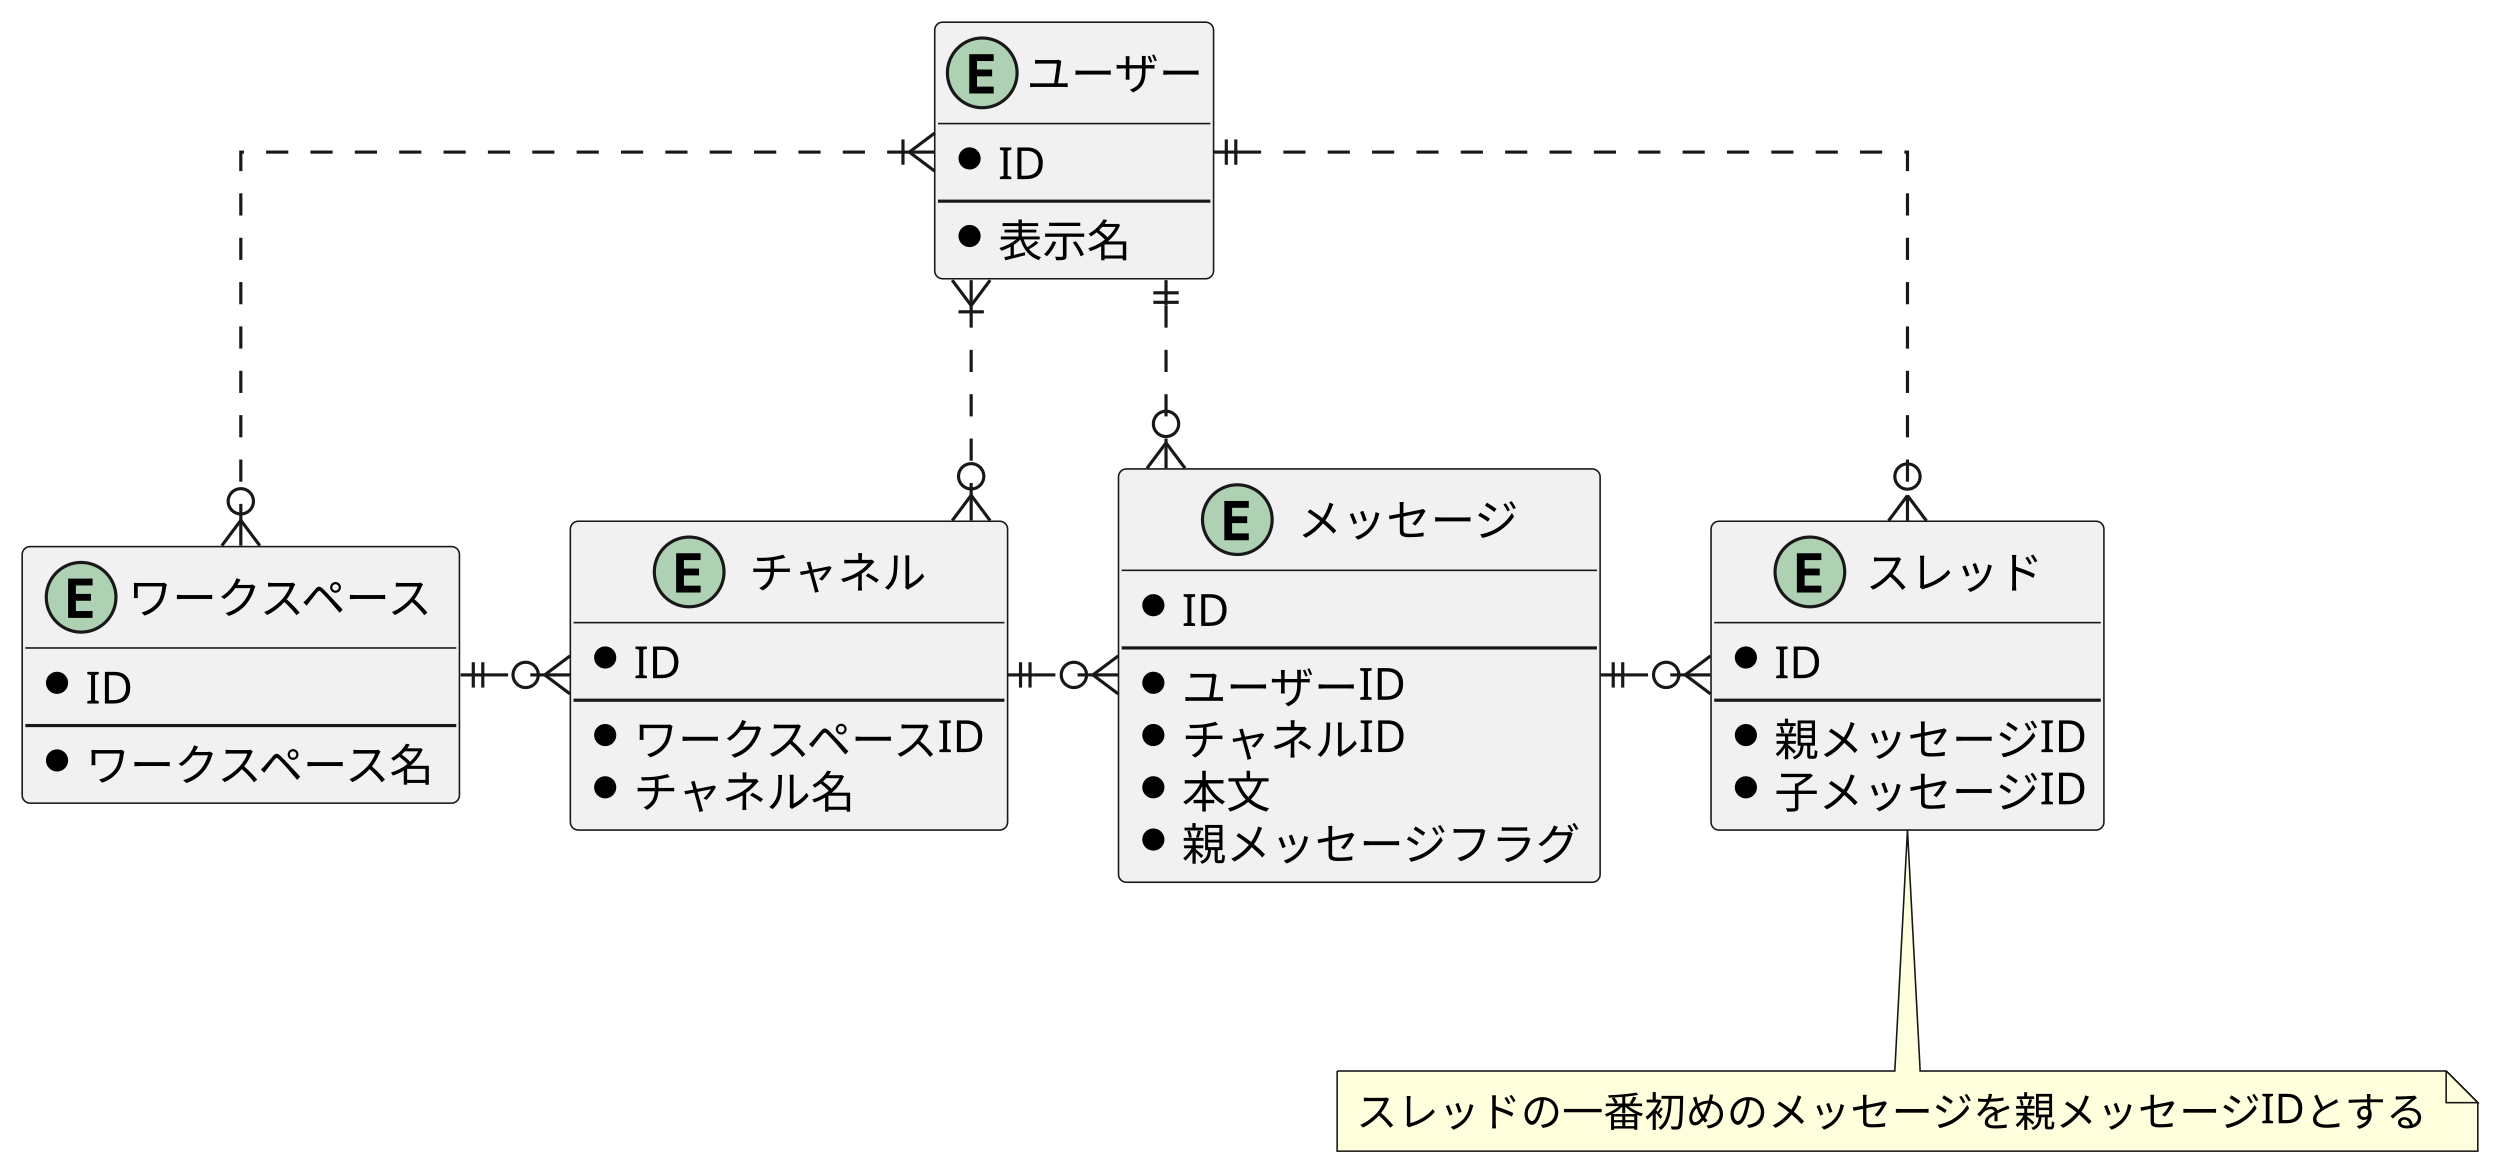
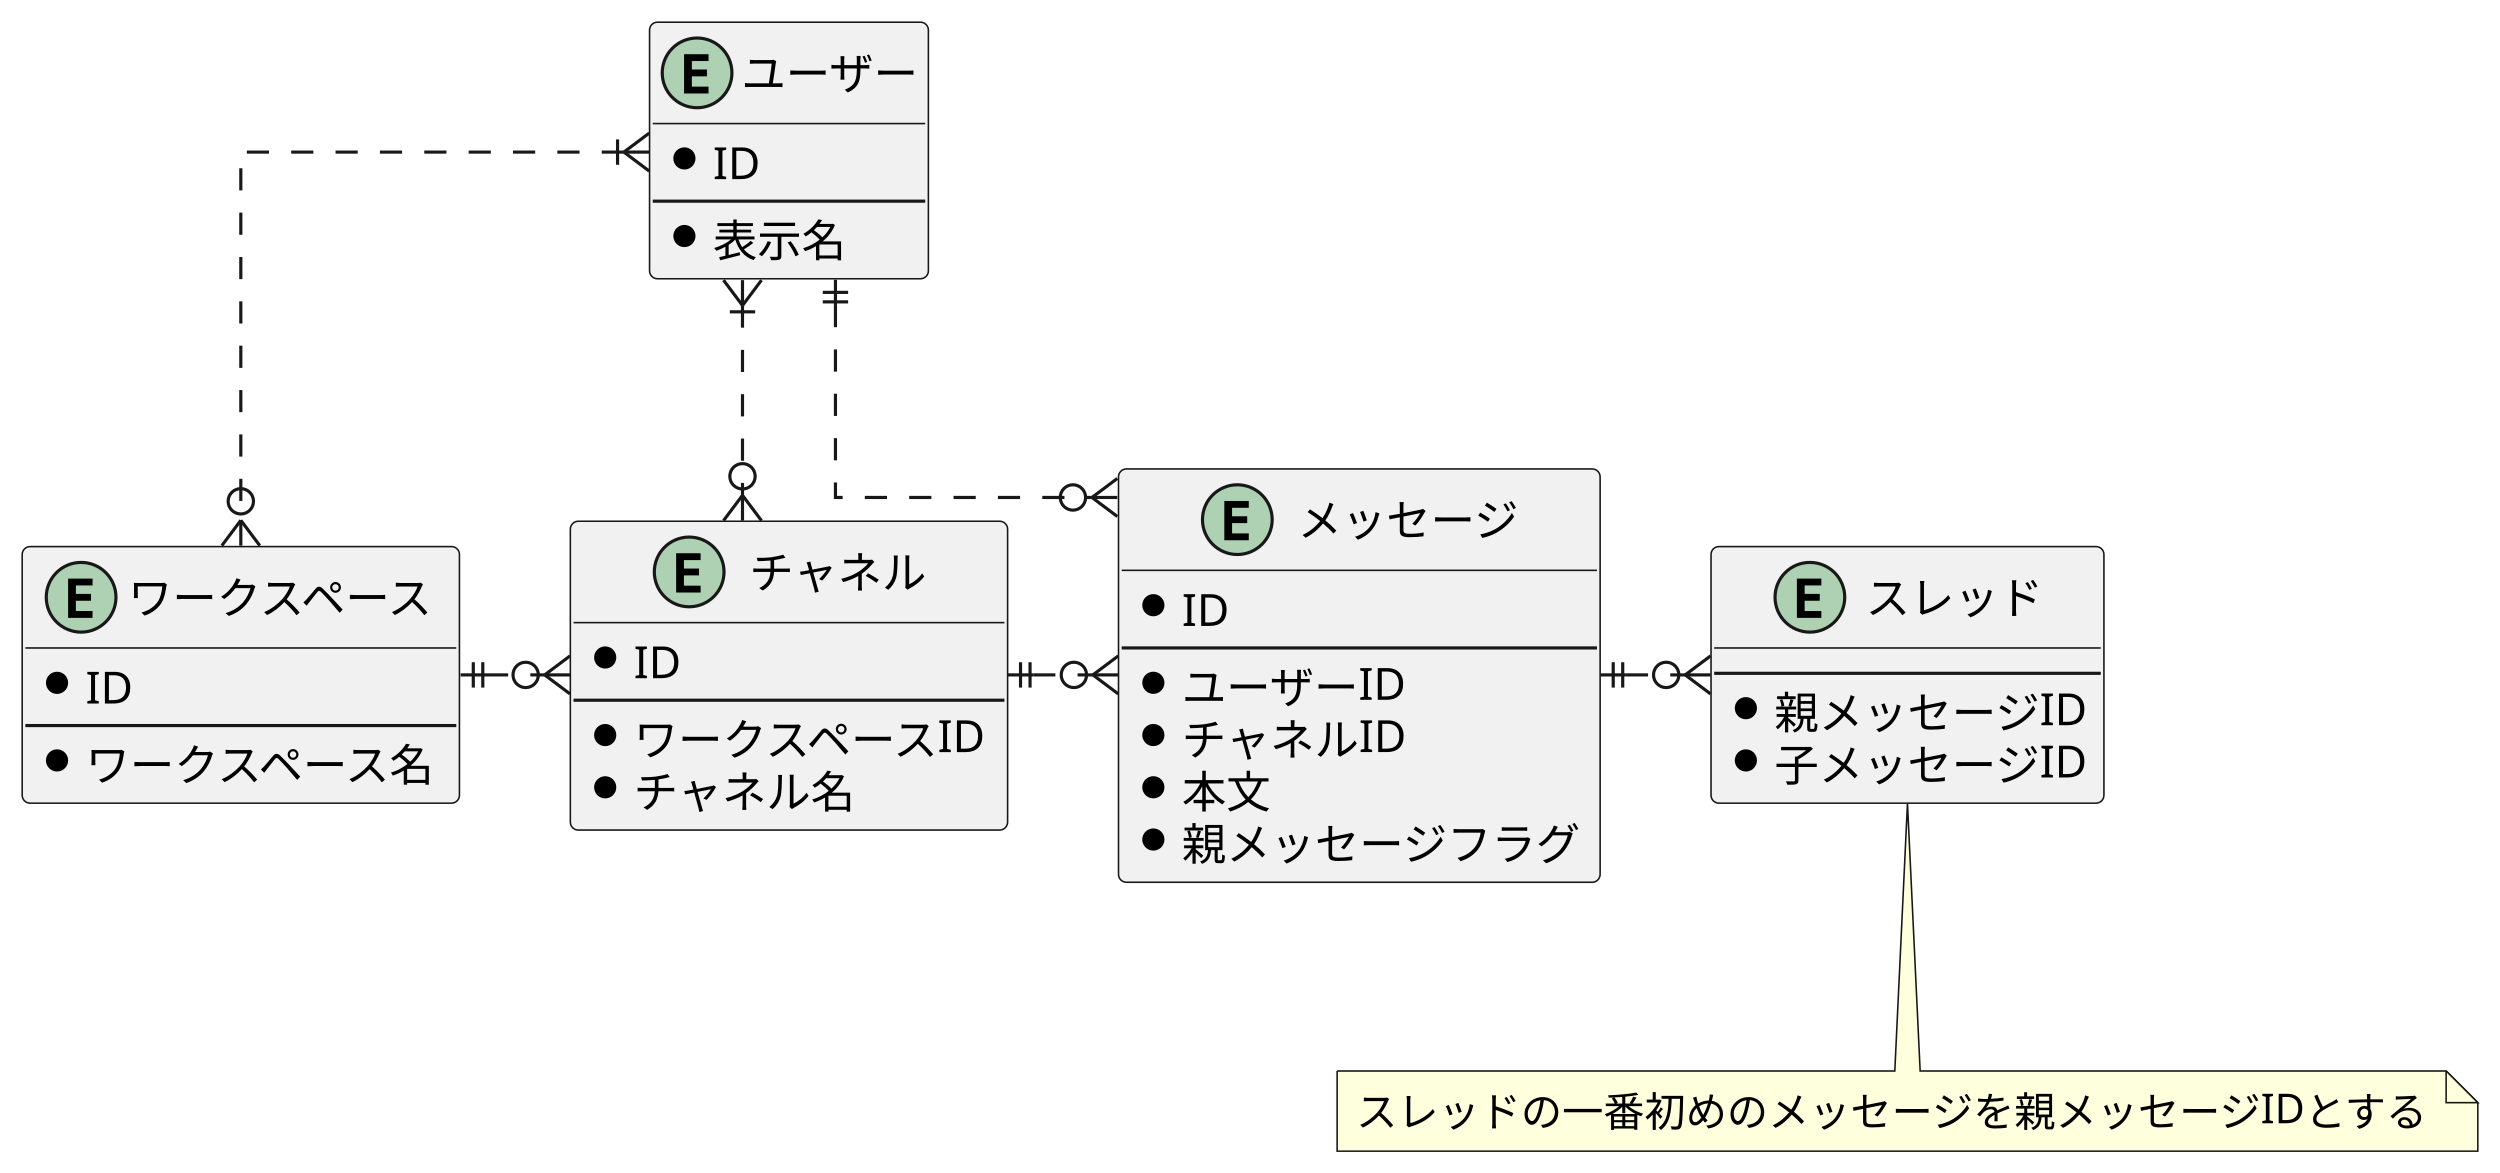
<svg xmlns="http://www.w3.org/2000/svg" contentStyleType="text/css" height="370px" preserveAspectRatio="none" style="width:789px;height:370px;background:#FFFFFF;" version="1.1" viewBox="0 0 789 370" width="789px" zoomAndPan="magnify">
  <defs />
  <g>
    <g id="elem_ワークスペース">
      <rect codeLine="8" fill="#F1F1F1" height="80.977" id="ワークスペース" rx="2.5" ry="2.5" style="stroke:#181818;stroke-width:0.5;" width="138" x="7" y="172.5" />
      <ellipse cx="25.6" cy="188.5" fill="#ADD1B2" rx="11" ry="11" style="stroke:#181818;stroke-width:1.0;" />
      <path d="M29.214,195 L21.494,195 L21.494,182.607 L29.214,182.607 L29.214,184.765 L23.943,184.765 L23.943,187.438 L28.716,187.438 L28.716,189.596 L23.943,189.596 L23.943,192.842 L29.214,192.842 Z " fill="#000000" />
      <text fill="#000000" font-family="sans-serif" font-size="14" lengthAdjust="spacing" textLength="98" x="40.4" y="193.791">ワークスペース</text>
      <line style="stroke:#181818;stroke-width:0.5;" x1="8" x2="144" y1="204.5" y2="204.5" />
      <ellipse cx="18" cy="215.5" fill="#000000" rx="3" ry="3" style="stroke:#000000;stroke-width:1.0;" />
      <text fill="#000000" font-family="sans-serif" font-size="14" lengthAdjust="spacing" textLength="14" x="27" y="222.035">ID</text>
      <line style="stroke:#181818;stroke-width:1.0;" x1="8" x2="144" y1="228.988" y2="228.988" />
      <ellipse cx="18" cy="239.988" fill="#000000" rx="3" ry="3" style="stroke:#000000;stroke-width:1.0;" />
      <text fill="#000000" font-family="sans-serif" font-size="14" lengthAdjust="spacing" textLength="112" x="27" y="246.523">ワークスペース名</text>
    </g>
    <g id="elem_チャネル">
      <rect codeLine="14" fill="#F1F1F1" height="97.465" id="チャネル" rx="2.5" ry="2.5" style="stroke:#181818;stroke-width:0.5;" width="138" x="180" y="164.5" />
      <ellipse cx="217.5" cy="180.5" fill="#ADD1B2" rx="11" ry="11" style="stroke:#181818;stroke-width:1.0;" />
      <path d="M221.114,187 L213.394,187 L213.394,174.607 L221.114,174.607 L221.114,176.765 L215.843,176.765 L215.843,179.438 L220.616,179.438 L220.616,181.596 L215.843,181.596 L215.843,184.842 L221.114,184.842 Z " fill="#000000" />
      <text fill="#000000" font-family="sans-serif" font-size="14" lengthAdjust="spacing" textLength="56" x="236.5" y="185.791">チャネル</text>
      <line style="stroke:#181818;stroke-width:0.5;" x1="181" x2="317" y1="196.5" y2="196.5" />
      <ellipse cx="191" cy="207.5" fill="#000000" rx="3" ry="3" style="stroke:#000000;stroke-width:1.0;" />
      <text fill="#000000" font-family="sans-serif" font-size="14" lengthAdjust="spacing" textLength="14" x="200" y="214.035">ID</text>
      <line style="stroke:#181818;stroke-width:1.0;" x1="181" x2="317" y1="220.988" y2="220.988" />
      <ellipse cx="191" cy="231.988" fill="#000000" rx="3" ry="3" style="stroke:#000000;stroke-width:1.0;" />
      <text fill="#000000" font-family="sans-serif" font-size="14" lengthAdjust="spacing" textLength="112" x="200" y="238.523">ワークスペースID</text>
      <ellipse cx="191" cy="248.477" fill="#000000" rx="3" ry="3" style="stroke:#000000;stroke-width:1.0;" />
      <text fill="#000000" font-family="sans-serif" font-size="14" lengthAdjust="spacing" textLength="70" x="200" y="255.012">チャネル名</text>
    </g>
    <g id="elem_メッセージ">
      <rect codeLine="21" fill="#F1F1F1" height="130.441" id="メッセージ" rx="2.5" ry="2.5" style="stroke:#181818;stroke-width:0.5;" width="152" x="353" y="148" />
      <ellipse cx="390.5" cy="164" fill="#ADD1B2" rx="11" ry="11" style="stroke:#181818;stroke-width:1.0;" />
      <path d="M394.114,170.5 L386.394,170.5 L386.394,158.107 L394.114,158.107 L394.114,160.265 L388.843,160.265 L388.843,162.938 L393.616,162.938 L393.616,165.096 L388.843,165.096 L388.843,168.342 L394.114,168.342 Z " fill="#000000" />
      <text fill="#000000" font-family="sans-serif" font-size="14" lengthAdjust="spacing" textLength="70" x="409.5" y="169.291">メッセージ</text>
      <line style="stroke:#181818;stroke-width:0.5;" x1="354" x2="504" y1="180" y2="180" />
      <ellipse cx="364" cy="191" fill="#000000" rx="3" ry="3" style="stroke:#000000;stroke-width:1.0;" />
      <text fill="#000000" font-family="sans-serif" font-size="14" lengthAdjust="spacing" textLength="14" x="373" y="197.535">ID</text>
      <line style="stroke:#181818;stroke-width:1.0;" x1="354" x2="504" y1="204.488" y2="204.488" />
      <ellipse cx="364" cy="215.488" fill="#000000" rx="3" ry="3" style="stroke:#000000;stroke-width:1.0;" />
      <text fill="#000000" font-family="sans-serif" font-size="14" lengthAdjust="spacing" textLength="70" x="373" y="222.023">ユーザーID</text>
      <ellipse cx="364" cy="231.977" fill="#000000" rx="3" ry="3" style="stroke:#000000;stroke-width:1.0;" />
      <text fill="#000000" font-family="sans-serif" font-size="14" lengthAdjust="spacing" textLength="70" x="373" y="238.512">チャネルID</text>
      <ellipse cx="364" cy="248.465" fill="#000000" rx="3" ry="3" style="stroke:#000000;stroke-width:1.0;" />
      <text fill="#000000" font-family="sans-serif" font-size="14" lengthAdjust="spacing" textLength="28" x="373" y="255">本文</text>
      <ellipse cx="364" cy="264.953" fill="#000000" rx="3" ry="3" style="stroke:#000000;stroke-width:1.0;" />
      <text fill="#000000" font-family="sans-serif" font-size="14" lengthAdjust="spacing" textLength="126" x="373" y="271.488">親メッセージフラグ</text>
    </g>
    <g id="elem_スレッド">
-       <rect codeLine="30" fill="#F1F1F1" height="97.465" id="スレッド" rx="2.5" ry="2.5" style="stroke:#181818;stroke-width:0.5;" width="124" x="540" y="164.5" />
-       <ellipse cx="571.2" cy="180.5" fill="#ADD1B2" rx="11" ry="11" style="stroke:#181818;stroke-width:1.0;" />
-       <path d="M574.814,187 L567.095,187 L567.095,174.607 L574.814,174.607 L574.814,176.765 L569.543,176.765 L569.543,179.438 L574.316,179.438 L574.316,181.596 L569.543,181.596 L569.543,184.842 L574.814,184.842 Z " fill="#000000" />
-       <text fill="#000000" font-family="sans-serif" font-size="14" lengthAdjust="spacing" textLength="56" x="588.8" y="185.791">スレッド</text>
-       <line style="stroke:#181818;stroke-width:0.5;" x1="541" x2="663" y1="196.5" y2="196.5" />
-       <ellipse cx="551" cy="207.5" fill="#000000" rx="3" ry="3" style="stroke:#000000;stroke-width:1.0;" />
-       <text fill="#000000" font-family="sans-serif" font-size="14" lengthAdjust="spacing" textLength="14" x="560" y="214.035">ID</text>
-       <line style="stroke:#181818;stroke-width:1.0;" x1="541" x2="663" y1="220.988" y2="220.988" />
-       <ellipse cx="551" cy="231.988" fill="#000000" rx="3" ry="3" style="stroke:#000000;stroke-width:1.0;" />
-       <text fill="#000000" font-family="sans-serif" font-size="14" lengthAdjust="spacing" textLength="98" x="560" y="238.523">親メッセージID</text>
-       <ellipse cx="551" cy="248.477" fill="#000000" rx="3" ry="3" style="stroke:#000000;stroke-width:1.0;" />
-       <text fill="#000000" font-family="sans-serif" font-size="14" lengthAdjust="spacing" textLength="98" x="560" y="255.012">子メッセージID</text>
+       <rect codeLine="30" fill="#F1F1F1" height="80.977" id="スレッド" rx="2.5" ry="2.5" style="stroke:#181818;stroke-width:0.5;" width="124" x="540" y="172.5" />
+       <ellipse cx="571.2" cy="188.5" fill="#ADD1B2" rx="11" ry="11" style="stroke:#181818;stroke-width:1.0;" />
+       <path d="M574.814,195 L567.095,195 L567.095,182.607 L574.814,182.607 L574.814,184.765 L569.543,184.765 L569.543,187.438 L574.316,187.438 L574.316,189.596 L569.543,189.596 L569.543,192.842 L574.814,192.842 Z " fill="#000000" />
+       <text fill="#000000" font-family="sans-serif" font-size="14" lengthAdjust="spacing" textLength="56" x="588.8" y="193.791">スレッド</text>
+       <line style="stroke:#181818;stroke-width:0.5;" x1="541" x2="663" y1="204.5" y2="204.5" />
+       <line style="stroke:#181818;stroke-width:1.0;" x1="541" x2="663" y1="212.5" y2="212.5" />
+       <ellipse cx="551" cy="223.5" fill="#000000" rx="3" ry="3" style="stroke:#000000;stroke-width:1.0;" />
+       <text fill="#000000" font-family="sans-serif" font-size="14" lengthAdjust="spacing" textLength="98" x="560" y="230.035">親メッセージID</text>
+       <ellipse cx="551" cy="239.988" fill="#000000" rx="3" ry="3" style="stroke:#000000;stroke-width:1.0;" />
+       <text fill="#000000" font-family="sans-serif" font-size="14" lengthAdjust="spacing" textLength="98" x="560" y="246.523">子メッセージID</text>
    </g>
    <g id="elem_ユーザー">
-       <rect codeLine="38" fill="#F1F1F1" height="80.977" id="ユーザー" rx="2.5" ry="2.5" style="stroke:#181818;stroke-width:0.5;" width="88" x="295" y="7" />
-       <ellipse cx="310" cy="23" fill="#ADD1B2" rx="11" ry="11" style="stroke:#181818;stroke-width:1.0;" />
-       <path d="M313.614,29.5 L305.894,29.5 L305.894,17.107 L313.614,17.107 L313.614,19.265 L308.343,19.265 L308.343,21.938 L313.116,21.938 L313.116,24.096 L308.343,24.096 L308.343,27.342 L313.614,27.342 Z " fill="#000000" />
-       <text fill="#000000" font-family="sans-serif" font-size="14" lengthAdjust="spacing" textLength="56" x="324" y="28.291">ユーザー</text>
-       <line style="stroke:#181818;stroke-width:0.5;" x1="296" x2="382" y1="39" y2="39" />
-       <ellipse cx="306" cy="50" fill="#000000" rx="3" ry="3" style="stroke:#000000;stroke-width:1.0;" />
-       <text fill="#000000" font-family="sans-serif" font-size="14" lengthAdjust="spacing" textLength="14" x="315" y="56.535">ID</text>
-       <line style="stroke:#181818;stroke-width:1.0;" x1="296" x2="382" y1="63.488" y2="63.488" />
-       <ellipse cx="306" cy="74.488" fill="#000000" rx="3" ry="3" style="stroke:#000000;stroke-width:1.0;" />
-       <text fill="#000000" font-family="sans-serif" font-size="14" lengthAdjust="spacing" textLength="42" x="315" y="81.023">表示名</text>
+       <rect codeLine="37" fill="#F1F1F1" height="80.977" id="ユーザー" rx="2.5" ry="2.5" style="stroke:#181818;stroke-width:0.5;" width="88" x="205" y="7" />
+       <ellipse cx="220" cy="23" fill="#ADD1B2" rx="11" ry="11" style="stroke:#181818;stroke-width:1.0;" />
+       <path d="M223.614,29.5 L215.894,29.5 L215.894,17.107 L223.614,17.107 L223.614,19.265 L218.343,19.265 L218.343,21.938 L223.116,21.938 L223.116,24.096 L218.343,24.096 L218.343,27.342 L223.614,27.342 Z " fill="#000000" />
+       <text fill="#000000" font-family="sans-serif" font-size="14" lengthAdjust="spacing" textLength="56" x="234" y="28.291">ユーザー</text>
+       <line style="stroke:#181818;stroke-width:0.5;" x1="206" x2="292" y1="39" y2="39" />
+       <ellipse cx="216" cy="50" fill="#000000" rx="3" ry="3" style="stroke:#000000;stroke-width:1.0;" />
+       <text fill="#000000" font-family="sans-serif" font-size="14" lengthAdjust="spacing" textLength="14" x="225" y="56.535">ID</text>
+       <line style="stroke:#181818;stroke-width:1.0;" x1="206" x2="292" y1="63.488" y2="63.488" />
+       <ellipse cx="216" cy="74.488" fill="#000000" rx="3" ry="3" style="stroke:#000000;stroke-width:1.0;" />
+       <text fill="#000000" font-family="sans-serif" font-size="14" lengthAdjust="spacing" textLength="42" x="225" y="81.023">表示名</text>
    </g>
-     <g id="elem_GMN14">
-       <path d="M422,338 L422,363.31 A0,0 0 0 0 422,363.31 L782,363.31 A0,0 0 0 0 782,363.31 L782,348 L772,338 L606,338 L602,261.86 L598,338 L422,338 A0,0 0 0 0 422,338 " fill="#FEFFDD" style="stroke:#181818;stroke-width:0.5;" />
+     <g id="elem_GMN13">
+       <path d="M422,338 L422,363.31 A0,0 0 0 0 422,363.31 L782,363.31 A0,0 0 0 0 782,363.31 L782,348 L772,338 L606,338 L602,253.51 L598,338 L422,338 A0,0 0 0 0 422,338 " fill="#FEFFDD" style="stroke:#181818;stroke-width:0.5;" />
      <path d="M772,338 L772,348 L782,348 L772,338 " fill="#FEFFDD" style="stroke:#181818;stroke-width:0.5;" />
      <text fill="#000000" font-family="sans-serif" font-size="13" lengthAdjust="spacing" textLength="339" x="428" y="355.568">スレッドの一番初めのメッセージを親メッセージIDとする</text>
    </g>
    <g id="link_ワークスペース_チャネル">
-       <path codeLine="44" d="M153.37,213 C153.37,213 171.9,213 171.9,213 " fill="none" id="ワークスペース-チャネル" style="stroke:#181818;stroke-width:1.0;stroke-dasharray:7.0,7.0;" />
+       <path codeLine="43" d="M153.37,213 C153.37,213 171.9,213 171.9,213 " fill="none" id="ワークスペース-チャネル" style="stroke:#181818;stroke-width:1.0;stroke-dasharray:7.0,7.0;" />
      <line style="stroke:#181818;stroke-width:1.0;" x1="171.9" x2="179.9" y1="213" y2="207" />
      <line style="stroke:#181818;stroke-width:1.0;" x1="171.9" x2="179.9" y1="213" y2="219" />
      <line style="stroke:#181818;stroke-width:1.0;" x1="171.9" x2="179.9" y1="213" y2="213" />
      <ellipse cx="165.9" cy="213" fill="none" rx="4" ry="4" style="stroke:#181818;stroke-width:1.0;" />
      <line style="stroke:#181818;stroke-width:1.0;" x1="149.37" x2="149.37" y1="217" y2="209" />
      <line style="stroke:#181818;stroke-width:1.0;" x1="152.37" x2="152.37" y1="217" y2="209" />
      <line style="stroke:#181818;stroke-width:1.0;" x1="153.37" x2="145.37" y1="213" y2="213" />
    </g>
    <g id="link_チャネル_メッセージ">
-       <path codeLine="45" d="M326.08,213 C326.08,213 344.92,213 344.92,213 " fill="none" id="チャネル-メッセージ" style="stroke:#181818;stroke-width:1.0;stroke-dasharray:7.0,7.0;" />
+       <path codeLine="44" d="M326.08,213 C326.08,213 344.92,213 344.92,213 " fill="none" id="チャネル-メッセージ" style="stroke:#181818;stroke-width:1.0;stroke-dasharray:7.0,7.0;" />
      <line style="stroke:#181818;stroke-width:1.0;" x1="344.92" x2="352.92" y1="213" y2="207" />
      <line style="stroke:#181818;stroke-width:1.0;" x1="344.92" x2="352.92" y1="213" y2="219" />
      <line style="stroke:#181818;stroke-width:1.0;" x1="344.92" x2="352.92" y1="213" y2="213" />
      <ellipse cx="338.92" cy="213" fill="none" rx="4" ry="4" style="stroke:#181818;stroke-width:1.0;" />
      <line style="stroke:#181818;stroke-width:1.0;" x1="322.08" x2="322.08" y1="217" y2="209" />
      <line style="stroke:#181818;stroke-width:1.0;" x1="325.08" x2="325.08" y1="217" y2="209" />
      <line style="stroke:#181818;stroke-width:1.0;" x1="326.08" x2="318.08" y1="213" y2="213" />
    </g>
    <g id="link_メッセージ_スレッド">
-       <path codeLine="46" d="M513.13,213 C513.13,213 531.85,213 531.85,213 " fill="none" id="メッセージ-スレッド" style="stroke:#181818;stroke-width:1.0;stroke-dasharray:7.0,7.0;" />
+       <path codeLine="45" d="M513.13,213 C513.13,213 531.85,213 531.85,213 " fill="none" id="メッセージ-スレッド" style="stroke:#181818;stroke-width:1.0;stroke-dasharray:7.0,7.0;" />
      <line style="stroke:#181818;stroke-width:1.0;" x1="531.85" x2="539.85" y1="213" y2="207" />
      <line style="stroke:#181818;stroke-width:1.0;" x1="531.85" x2="539.85" y1="213" y2="219" />
      <line style="stroke:#181818;stroke-width:1.0;" x1="531.85" x2="539.85" y1="213" y2="213" />
      <ellipse cx="525.85" cy="213" fill="none" rx="4" ry="4" style="stroke:#181818;stroke-width:1.0;" />
      <line style="stroke:#181818;stroke-width:1.0;" x1="509.13" x2="509.13" y1="217" y2="209" />
      <line style="stroke:#181818;stroke-width:1.0;" x1="512.13" x2="512.13" y1="217" y2="209" />
      <line style="stroke:#181818;stroke-width:1.0;" x1="513.13" x2="505.13" y1="213" y2="213" />
    </g>
    <g id="link_ユーザー_ワークスペース">
-       <path codeLine="47" d="M286.98,48 C286.98,48 76,48 76,48 C76,48 76,164.21 76,164.21 " fill="none" id="ユーザー-ワークスペース" style="stroke:#181818;stroke-width:1.0;stroke-dasharray:7.0,7.0;" />
+       <path codeLine="46" d="M196.9,48 C196.9,48 76,48 76,48 C76,48 76,164.21 76,164.21 " fill="none" id="ユーザー-ワークスペース" style="stroke:#181818;stroke-width:1.0;stroke-dasharray:7.0,7.0;" />
      <line style="stroke:#181818;stroke-width:1.0;" x1="76" x2="82" y1="164.21" y2="172.21" />
      <line style="stroke:#181818;stroke-width:1.0;" x1="76" x2="70" y1="164.21" y2="172.21" />
      <line style="stroke:#181818;stroke-width:1.0;" x1="76" x2="76" y1="164.21" y2="172.21" />
      <ellipse cx="76" cy="158.21" fill="none" rx="4" ry="4" style="stroke:#181818;stroke-width:1.0;" />
-       <line style="stroke:#181818;stroke-width:1.0;" x1="286.98" x2="294.98" y1="48" y2="42" />
-       <line style="stroke:#181818;stroke-width:1.0;" x1="286.98" x2="294.98" y1="48" y2="54" />
-       <line style="stroke:#181818;stroke-width:1.0;" x1="286.98" x2="294.98" y1="48" y2="48" />
-       <line style="stroke:#181818;stroke-width:1.0;" x1="284.98" x2="284.98" y1="44" y2="52" />
+       <line style="stroke:#181818;stroke-width:1.0;" x1="196.9" x2="204.9" y1="48" y2="42" />
+       <line style="stroke:#181818;stroke-width:1.0;" x1="196.9" x2="204.9" y1="48" y2="54" />
+       <line style="stroke:#181818;stroke-width:1.0;" x1="196.9" x2="204.9" y1="48" y2="48" />
+       <line style="stroke:#181818;stroke-width:1.0;" x1="194.9" x2="194.9" y1="44" y2="52" />
    </g>
    <g id="link_ユーザー_チャネル">
-       <path codeLine="48" d="M306.5,96.41 C306.5,96.41 306.5,156.32 306.5,156.32 " fill="none" id="ユーザー-チャネル" style="stroke:#181818;stroke-width:1.0;stroke-dasharray:7.0,7.0;" />
-       <line style="stroke:#181818;stroke-width:1.0;" x1="306.5" x2="312.5" y1="156.32" y2="164.32" />
-       <line style="stroke:#181818;stroke-width:1.0;" x1="306.5" x2="300.5" y1="156.32" y2="164.32" />
-       <line style="stroke:#181818;stroke-width:1.0;" x1="306.5" x2="306.5" y1="156.32" y2="164.32" />
-       <ellipse cx="306.5" cy="150.32" fill="none" rx="4" ry="4" style="stroke:#181818;stroke-width:1.0;" />
-       <line style="stroke:#181818;stroke-width:1.0;" x1="306.5" x2="300.5" y1="96.41" y2="88.41" />
-       <line style="stroke:#181818;stroke-width:1.0;" x1="306.5" x2="312.5" y1="96.41" y2="88.41" />
-       <line style="stroke:#181818;stroke-width:1.0;" x1="306.5" x2="306.5" y1="96.41" y2="88.41" />
-       <line style="stroke:#181818;stroke-width:1.0;" x1="302.5" x2="310.5" y1="98.41" y2="98.41" />
-     </g>
-     <g id="link_ユーザー_スレッド">
-       <path codeLine="49" d="M391.02,48 C391.02,48 602,48 602,48 C602,48 602,156.39 602,156.39 " fill="none" id="ユーザー-スレッド" style="stroke:#181818;stroke-width:1.0;stroke-dasharray:7.0,7.0;" />
-       <line style="stroke:#181818;stroke-width:1.0;" x1="602" x2="608" y1="156.39" y2="164.39" />
-       <line style="stroke:#181818;stroke-width:1.0;" x1="602" x2="596" y1="156.39" y2="164.39" />
-       <line style="stroke:#181818;stroke-width:1.0;" x1="602" x2="602" y1="156.39" y2="164.39" />
-       <ellipse cx="602" cy="150.39" fill="none" rx="4" ry="4" style="stroke:#181818;stroke-width:1.0;" />
-       <line style="stroke:#181818;stroke-width:1.0;" x1="387.02" x2="387.02" y1="52" y2="44" />
-       <line style="stroke:#181818;stroke-width:1.0;" x1="390.02" x2="390.02" y1="52" y2="44" />
-       <line style="stroke:#181818;stroke-width:1.0;" x1="391.02" x2="383.02" y1="48" y2="48" />
+       <path codeLine="47" d="M234.33,96.41 C234.33,96.41 234.33,156.32 234.33,156.32 " fill="none" id="ユーザー-チャネル" style="stroke:#181818;stroke-width:1.0;stroke-dasharray:7.0,7.0;" />
+       <line style="stroke:#181818;stroke-width:1.0;" x1="234.33" x2="240.33" y1="156.32" y2="164.32" />
+       <line style="stroke:#181818;stroke-width:1.0;" x1="234.33" x2="228.33" y1="156.32" y2="164.32" />
+       <line style="stroke:#181818;stroke-width:1.0;" x1="234.33" x2="234.33" y1="156.32" y2="164.32" />
+       <ellipse cx="234.33" cy="150.32" fill="none" rx="4" ry="4" style="stroke:#181818;stroke-width:1.0;" />
+       <line style="stroke:#181818;stroke-width:1.0;" x1="234.33" x2="228.33" y1="96.41" y2="88.41" />
+       <line style="stroke:#181818;stroke-width:1.0;" x1="234.33" x2="240.33" y1="96.41" y2="88.41" />
+       <line style="stroke:#181818;stroke-width:1.0;" x1="234.33" x2="234.33" y1="96.41" y2="88.41" />
+       <line style="stroke:#181818;stroke-width:1.0;" x1="230.33" x2="238.33" y1="98.41" y2="98.41" />
    </g>
    <g id="link_ユーザー_メッセージ">
-       <path codeLine="50" d="M368,96.41 C368,96.41 368,139.77 368,139.77 " fill="none" id="ユーザー-メッセージ" style="stroke:#181818;stroke-width:1.0;stroke-dasharray:7.0,7.0;" />
-       <line style="stroke:#181818;stroke-width:1.0;" x1="368" x2="374" y1="139.77" y2="147.77" />
-       <line style="stroke:#181818;stroke-width:1.0;" x1="368" x2="362" y1="139.77" y2="147.77" />
-       <line style="stroke:#181818;stroke-width:1.0;" x1="368" x2="368" y1="139.77" y2="147.77" />
-       <ellipse cx="368" cy="133.77" fill="none" rx="4" ry="4" style="stroke:#181818;stroke-width:1.0;" />
-       <line style="stroke:#181818;stroke-width:1.0;" x1="364" x2="372" y1="92.41" y2="92.41" />
-       <line style="stroke:#181818;stroke-width:1.0;" x1="364" x2="372" y1="95.41" y2="95.41" />
-       <line style="stroke:#181818;stroke-width:1.0;" x1="368" x2="368" y1="96.41" y2="88.41" />
+       <path codeLine="48" d="M263.67,96.27 C263.67,96.27 263.67,157 263.67,157 C263.67,157 344.62,157 344.62,157 " fill="none" id="ユーザー-メッセージ" style="stroke:#181818;stroke-width:1.0;stroke-dasharray:7.0,7.0;" />
+       <line style="stroke:#181818;stroke-width:1.0;" x1="344.62" x2="352.62" y1="157" y2="151" />
+       <line style="stroke:#181818;stroke-width:1.0;" x1="344.62" x2="352.62" y1="157" y2="163" />
+       <line style="stroke:#181818;stroke-width:1.0;" x1="344.62" x2="352.62" y1="157" y2="157" />
+       <ellipse cx="338.62" cy="157" fill="none" rx="4" ry="4" style="stroke:#181818;stroke-width:1.0;" />
+       <line style="stroke:#181818;stroke-width:1.0;" x1="259.67" x2="267.67" y1="92.27" y2="92.27" />
+       <line style="stroke:#181818;stroke-width:1.0;" x1="259.67" x2="267.67" y1="95.27" y2="95.27" />
+       <line style="stroke:#181818;stroke-width:1.0;" x1="263.67" x2="263.67" y1="96.27" y2="88.27" />
    </g>
  </g>
</svg>
